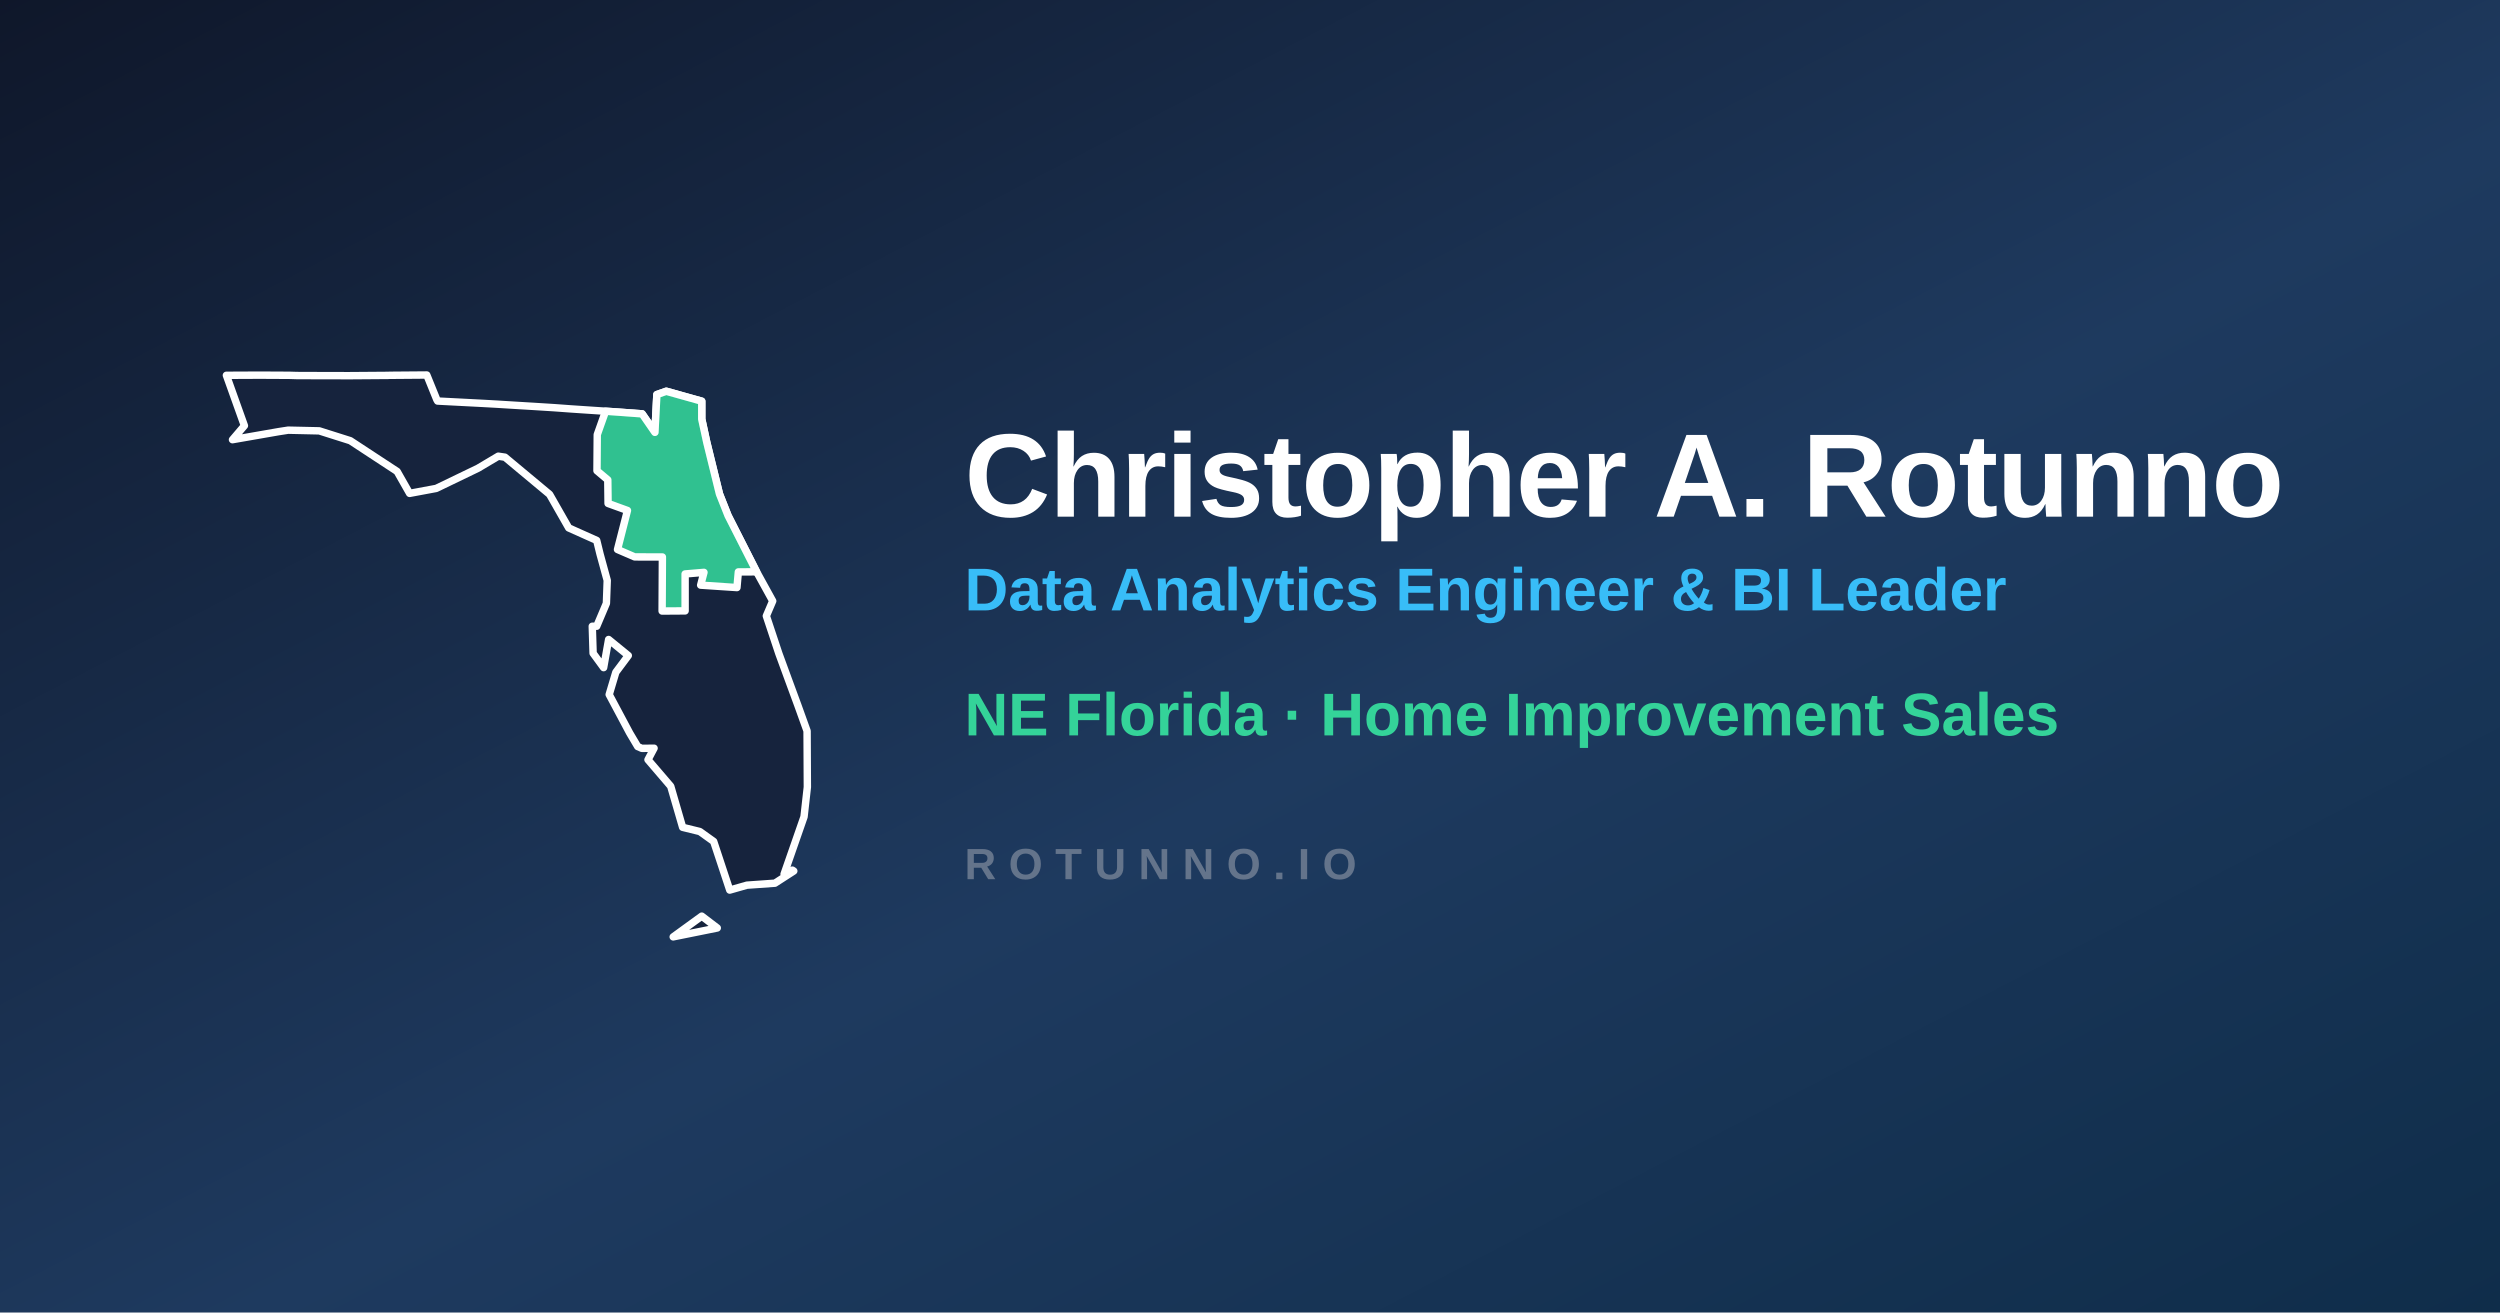
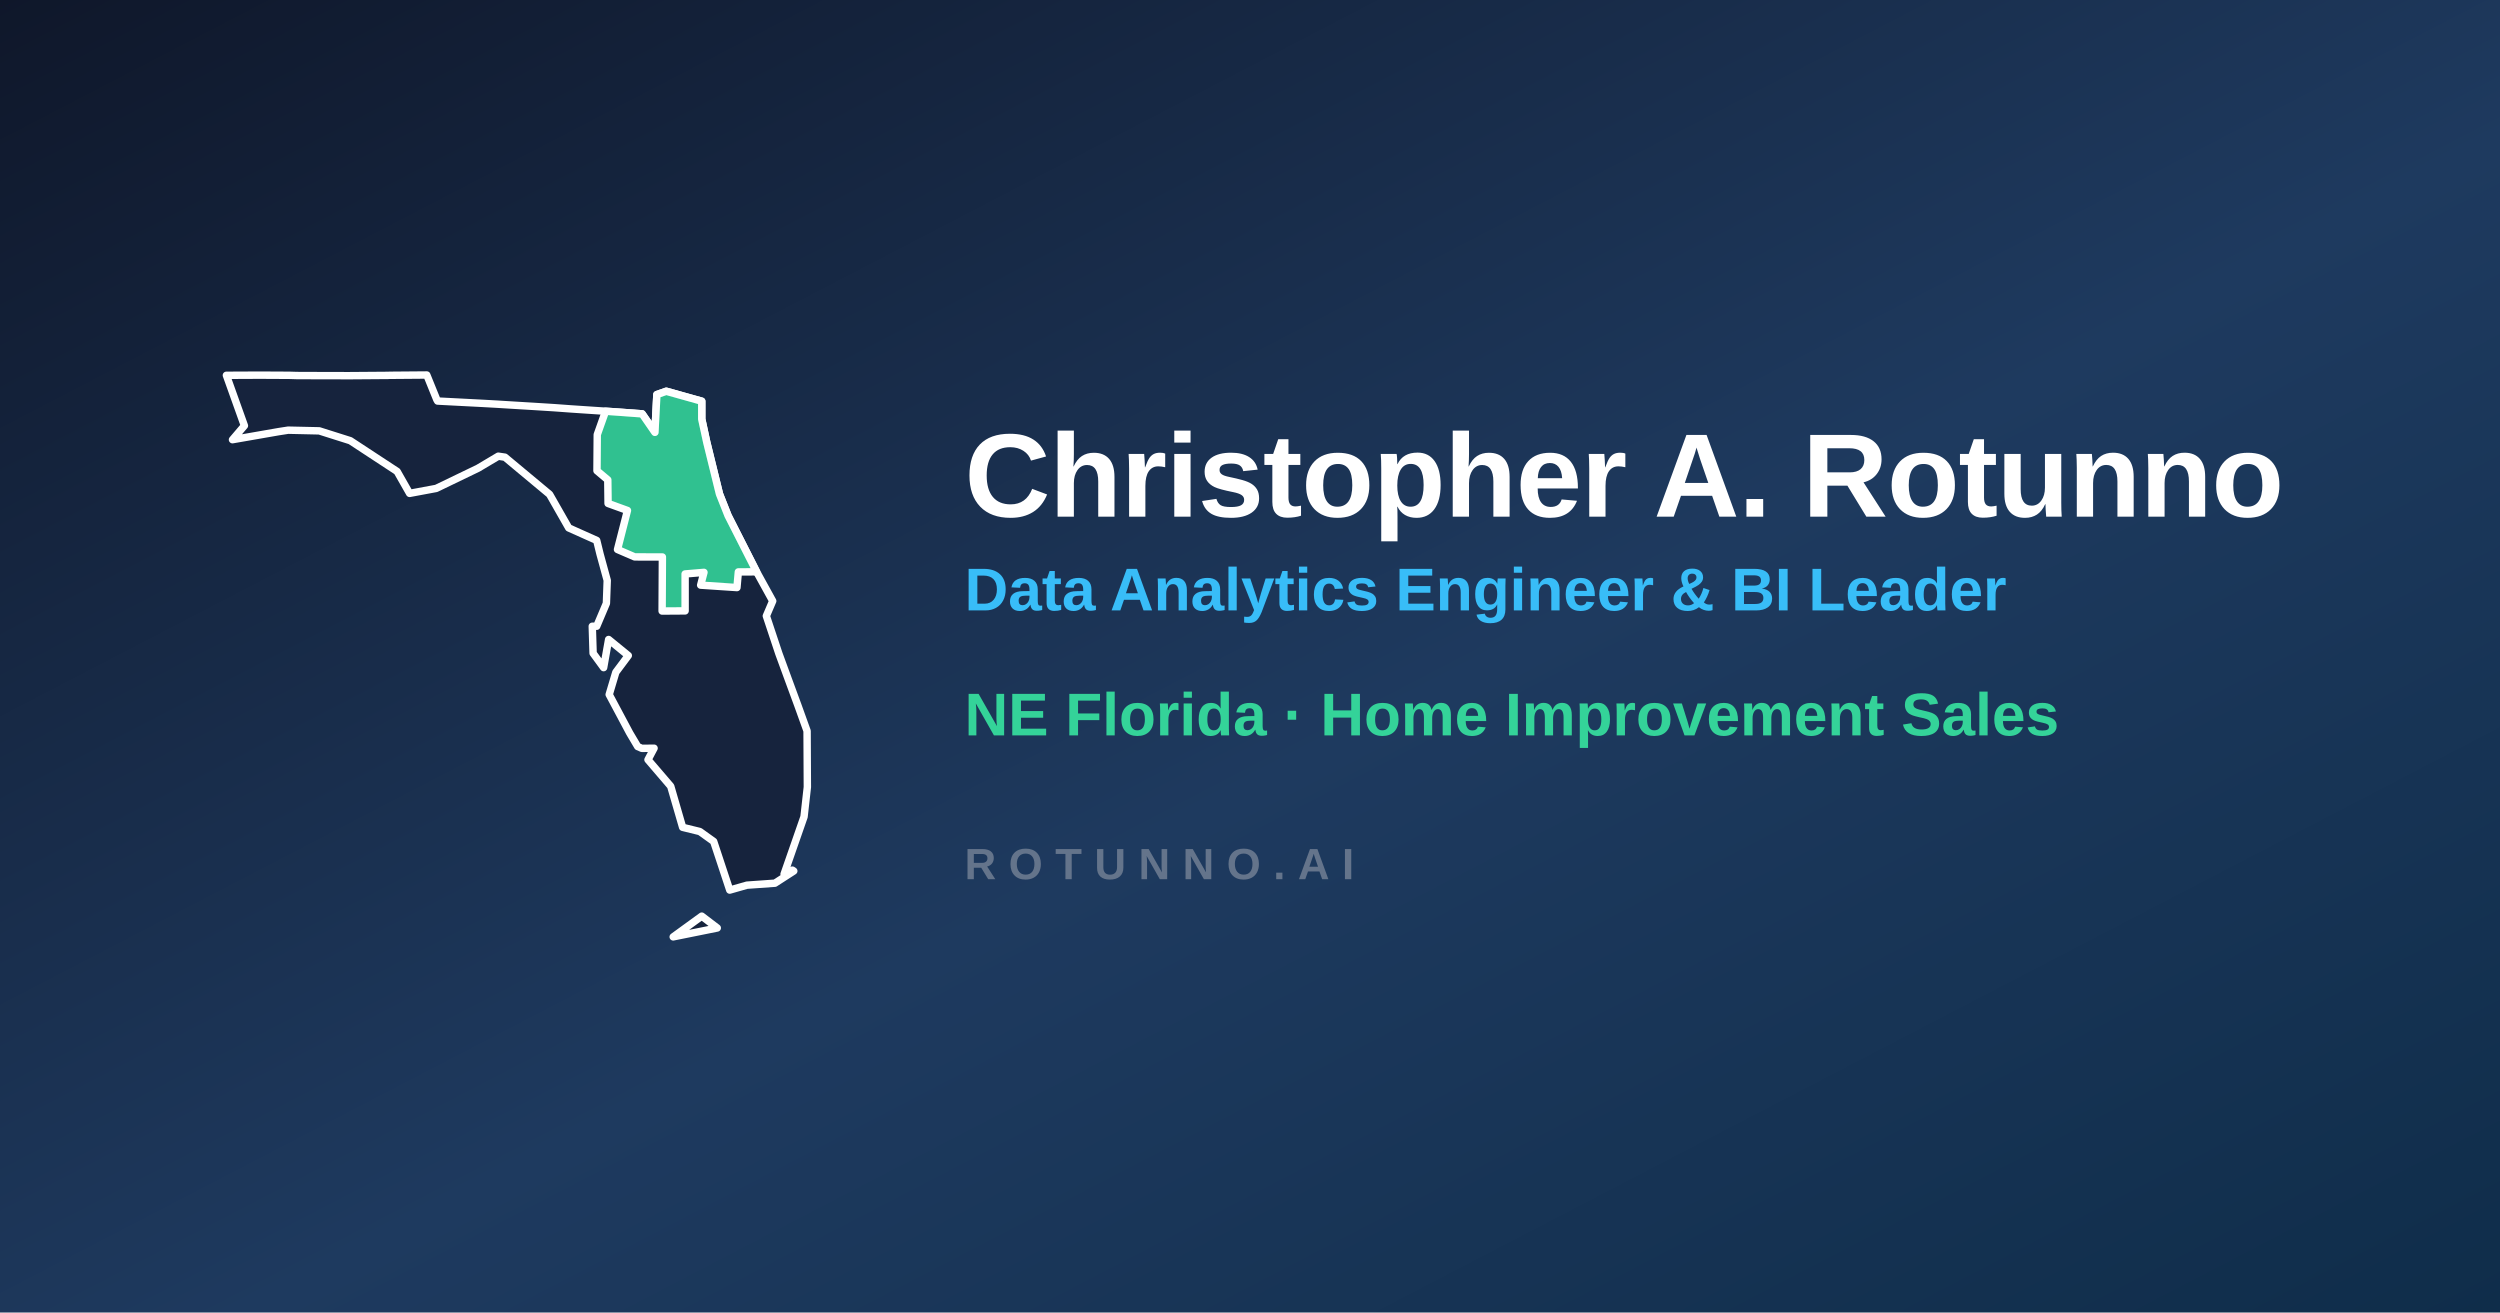
<svg xmlns="http://www.w3.org/2000/svg" viewBox="0 0 1200 630" width="1200" height="630">
  <defs>
    <linearGradient id="bg" x1="0%" y1="0%" x2="100%" y2="100%">
      <stop offset="0%" stop-color="#0f172a" />
      <stop offset="55%" stop-color="#1e3a5f" />
      <stop offset="100%" stop-color="#0f2d4a" />
    </linearGradient>
  </defs>
  <rect width="1200" height="630" fill="url(#bg)" />
  <g transform="translate(60,180) scale(1.425)">
    <path d="M88.772,0.13L89.052,0.104L101.656,0L105.017,8.278L105.297,8.772L117.902,9.422L120.423,9.552L125.558,9.838L127.612,9.968L134.428,10.383L137.882,10.591L144.511,11.007L146.658,11.162L150.206,11.422L161.877,12.201L164.585,12.383L167.852,12.616L168.879,12.694L174.201,13.084L178.496,19.306L179.15,6.588L182.324,5.47L194.275,8.824L194.275,14.848L195.955,22.619L200.25,40.081L203.144,47.376L212.761,66.303L218.176,76.129L216.029,81.158L220.23,93.796L223.498,102.706L226.673,111.34L229.754,119.901L229.847,138.802L228.727,148.809L222.004,168.119L224.805,166.783L225.272,167.08L218.923,171.182L209.493,171.849L203.705,173.503L198.289,157.126L193.621,153.777L187.833,152.362L183.818,138.528L176.162,129.59L178.216,125.713L174.108,125.763L172.707,125.162L170,120.603L163.091,107.642L165.331,100.134L169.533,94.504L162.904,89.091L161.223,98.57L157.676,93.72L157.395,84.633L158.236,84.633L158.889,84.633L162.157,76.917L162.437,69.183L160.01,60.305L158.889,55.728L149.459,51.504L143.017,40.209L127.985,27.685L125.745,27.349L118.929,31.401L104.831,38.203L95.868,39.875L91.666,32.484L75.887,22.127L65.43,18.814L54.973,18.581L51.799,19.073L36.207,21.791L40.222,17.078L34.153,0.104L45.45,0.052L55.347,0.104L57.868,0.182L65.617,0.209L70.846,0.209L74.86,0.235ZM184.658,189.263L194.275,182.278L199.503,186.264Z" fill="#16233d" stroke="#ffffff" stroke-width="2.5" stroke-linejoin="round" />
    <path d="M200.25,40.081L203.144,47.376L212.761,66.303L206.599,66.328L206.132,71.602L193.901,70.787L195.022,66.481L188.673,67.017L188.673,79.457L180.924,79.508L181.017,61.301L171.68,61.276L165.892,58.772L169.253,45.631L162.717,43.268L162.624,35.319L158.983,32.252L159.076,20.083L161.877,12.201L164.585,12.383L167.852,12.616L168.879,12.694L174.201,13.084L178.496,19.306L179.15,6.588L182.324,5.47L194.275,8.824L194.275,14.848L195.955,22.619Z" fill="#34d399" fill-opacity="0.9" stroke="#ffffff" stroke-width="2.5" stroke-linejoin="round" />
  </g>
  <text x="463" y="248" text-anchor="start" font-family="Arial,Helvetica,sans-serif" font-size="57" font-weight="900" fill="white" letter-spacing="-0.5">Christopher A. Rotunno</text>
  <text x="463" y="293" text-anchor="start" font-family="Arial,Helvetica,sans-serif" font-size="29" font-weight="600" fill="#38bdf8">Data Analytics Engineer &amp; BI Leader</text>
  <text x="463" y="353" text-anchor="start" font-family="Arial,Helvetica,sans-serif" font-size="29" font-weight="700" fill="#34d399">NE Florida · Home Improvement Sales</text>
-   <text x="463" y="422" text-anchor="start" font-family="Arial,Helvetica,sans-serif" font-size="21" font-weight="700" fill="#64748b" letter-spacing="6">ROTUNNO.IO</text>
+   <text x="463" y="422" text-anchor="start" font-family="Arial,Helvetica,sans-serif" font-size="21" font-weight="700" fill="#64748b" letter-spacing="6">ROTUNNO.AI</text>
</svg>
